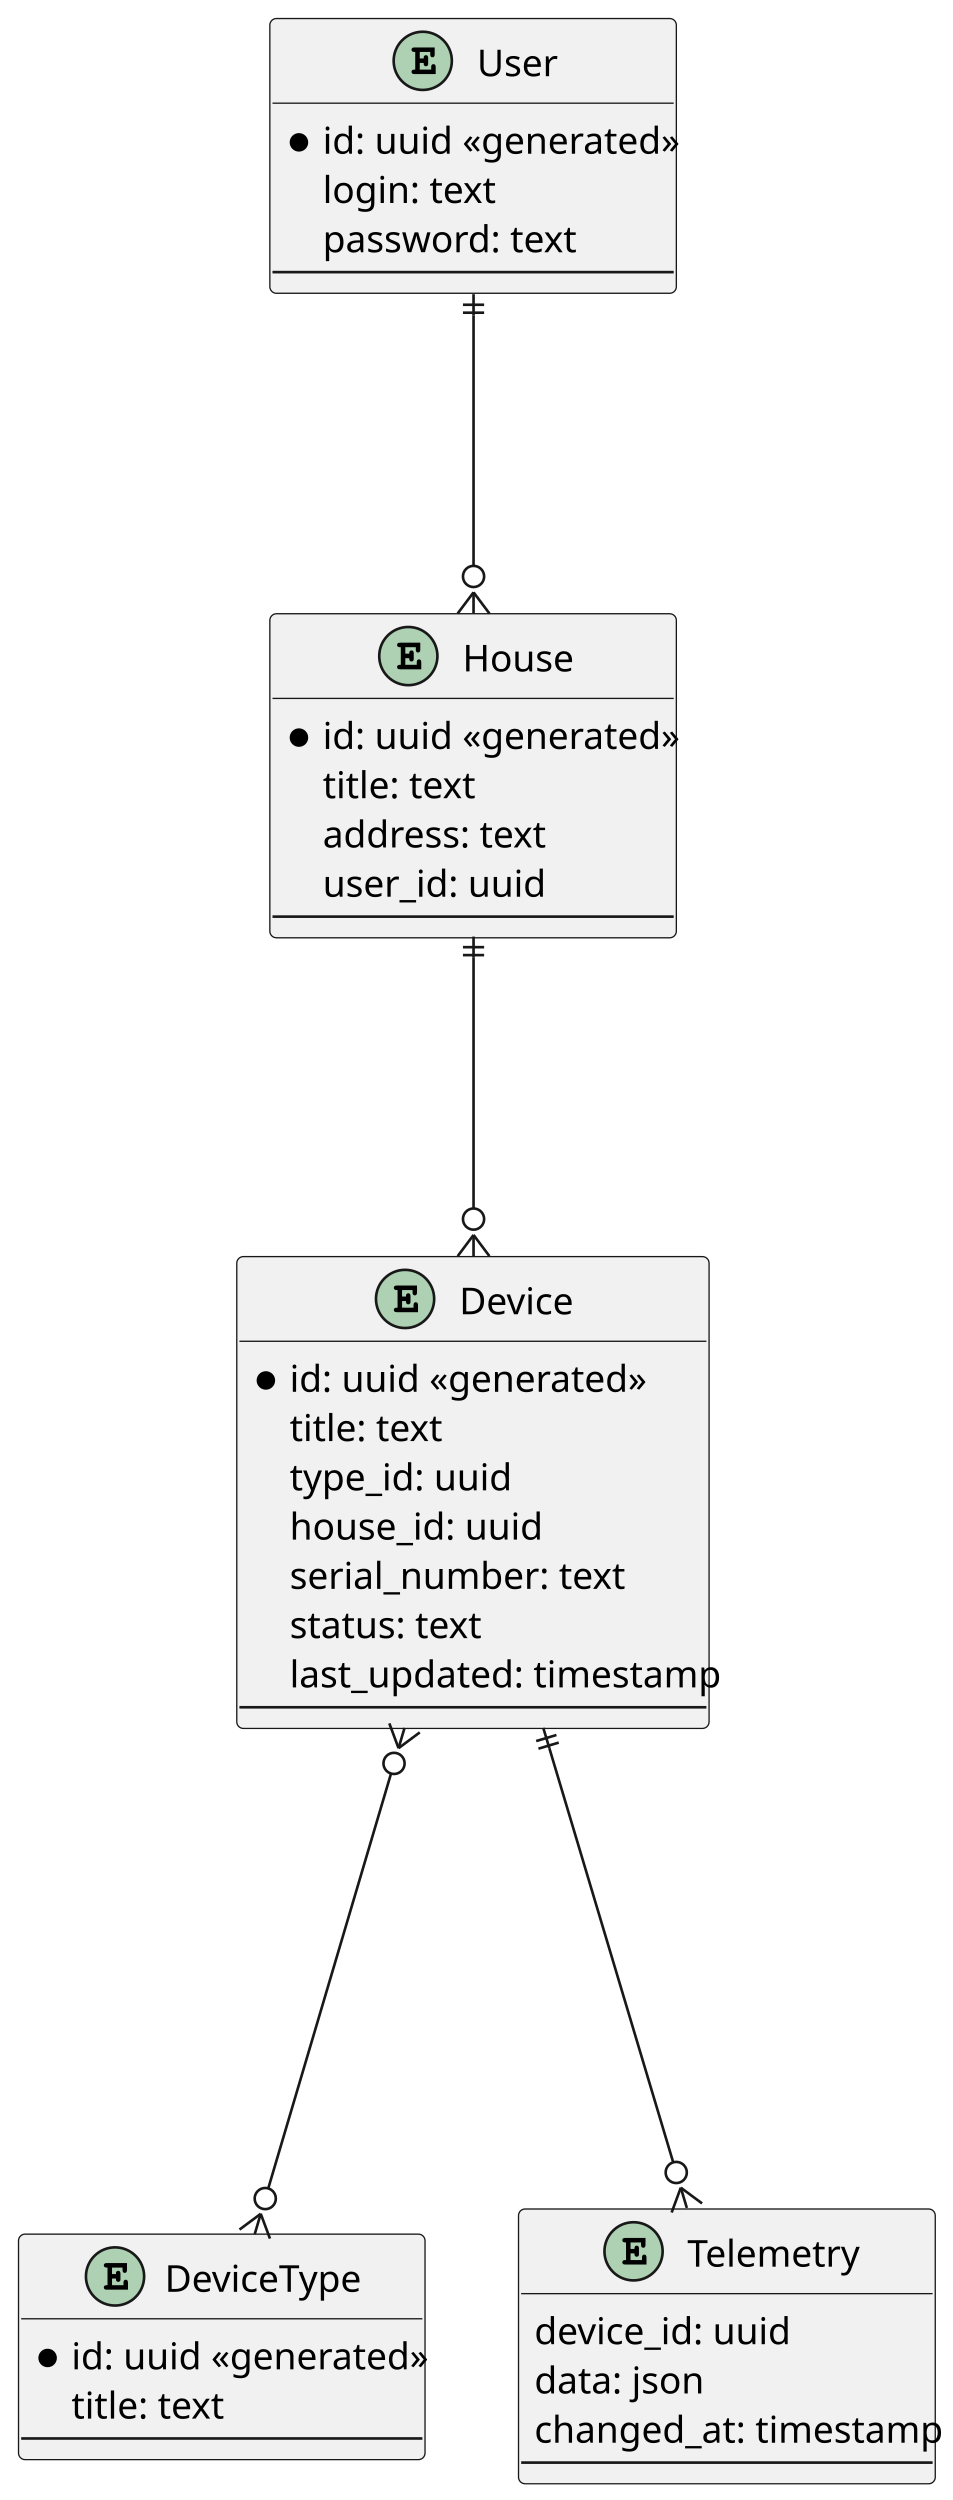
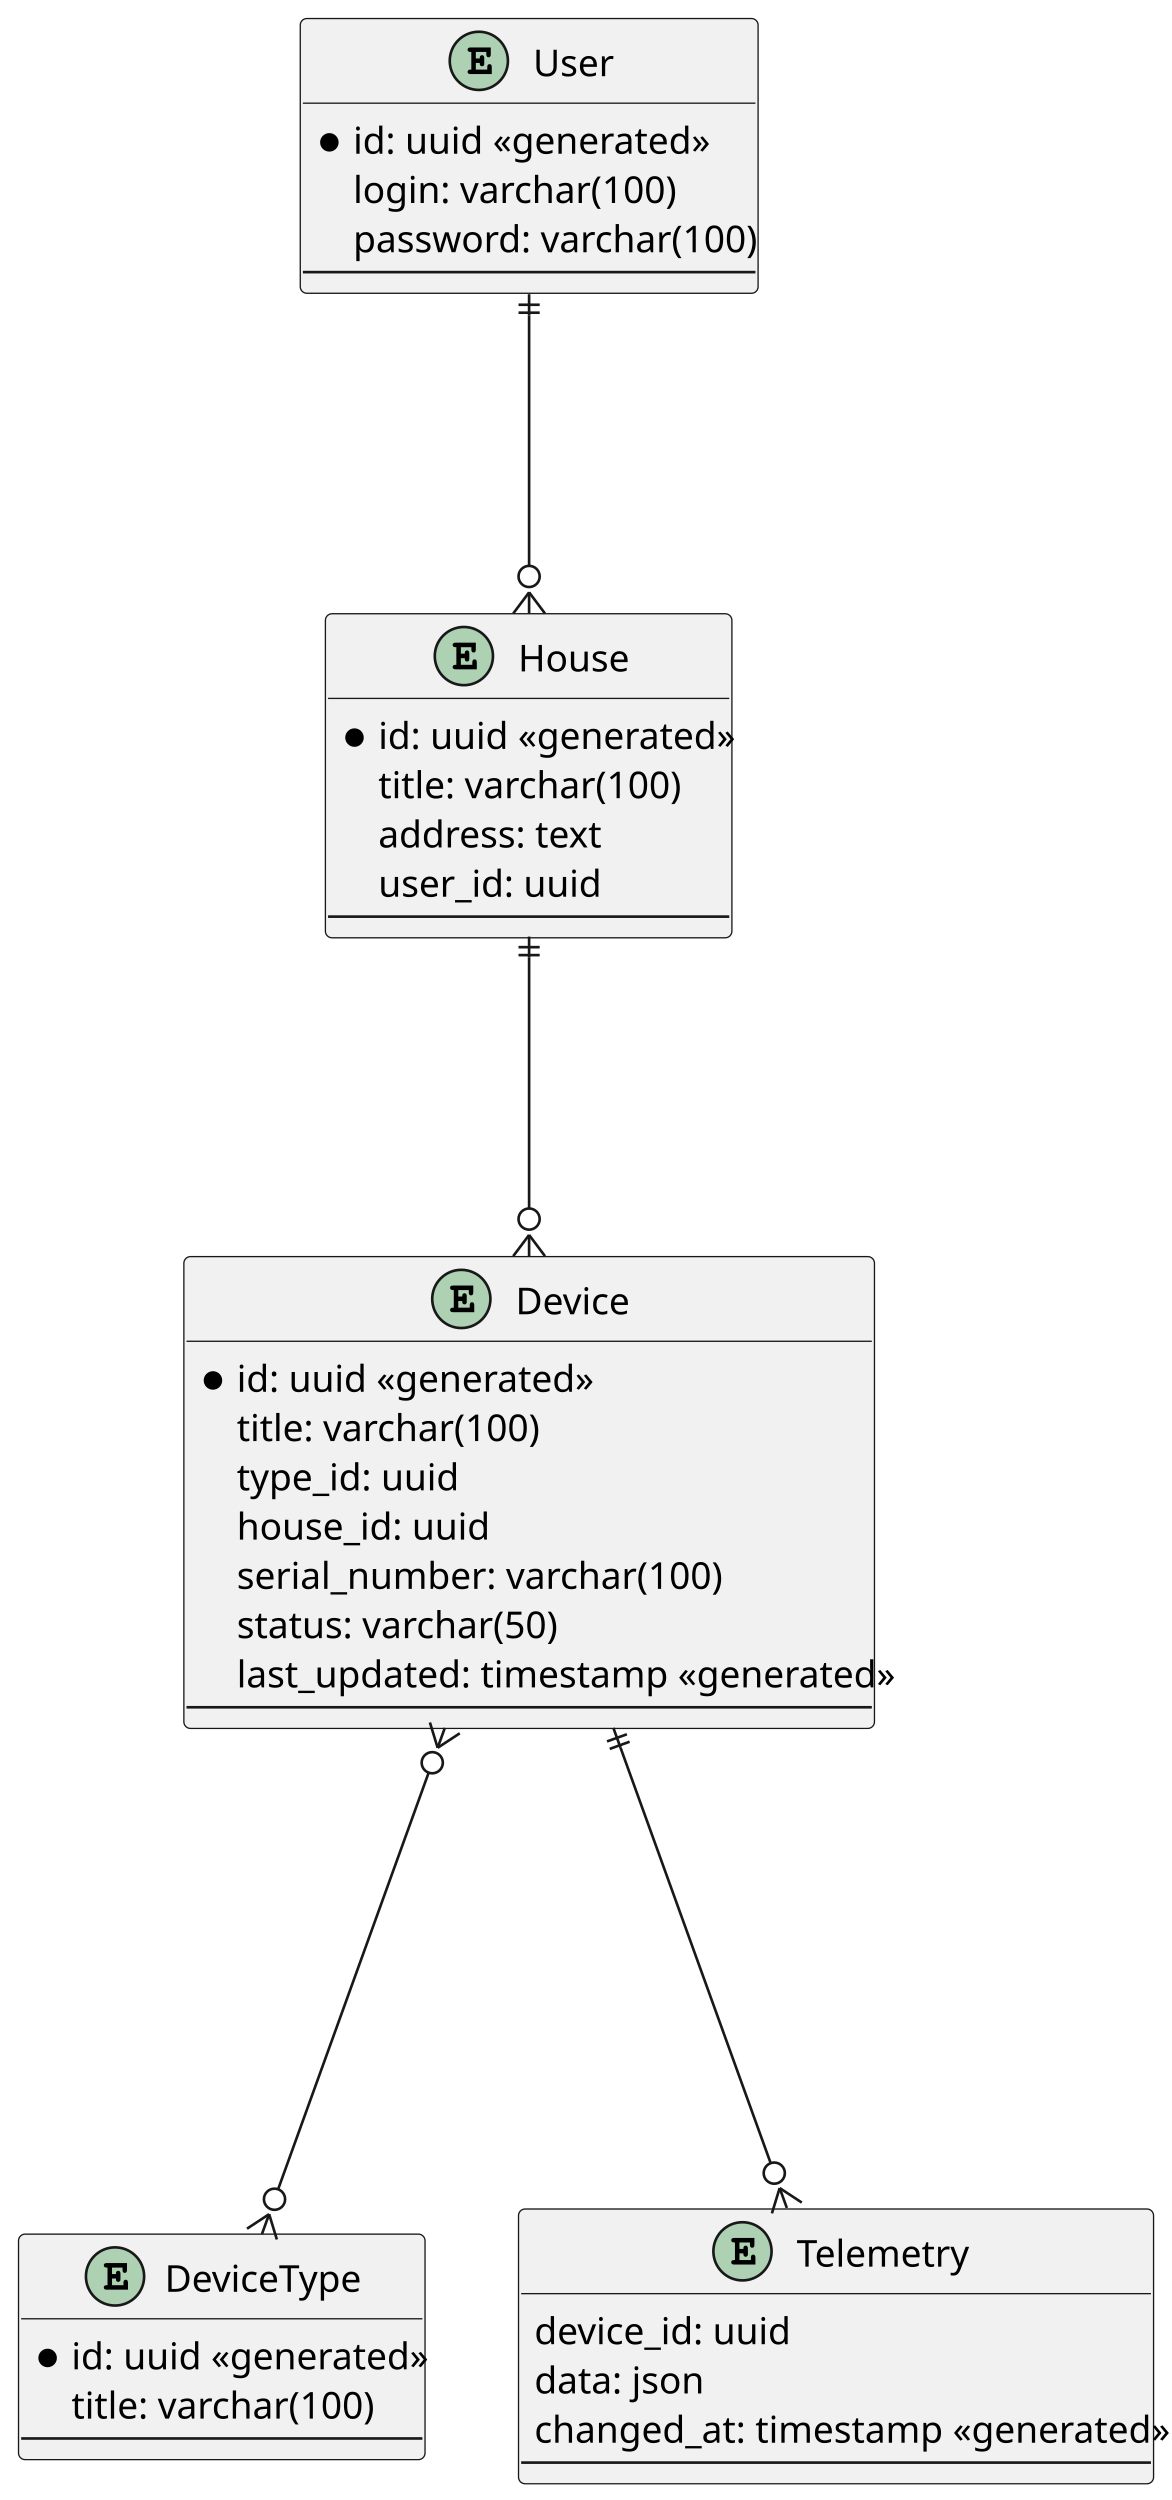
- <svg xmlns="http://www.w3.org/2000/svg" contentStyleType="text/css" height="945px" preserveAspectRatio="none" style="width:360px;height:945px;background:#FFFFFF;" version="1.1" viewBox="0 0 360 945" width="360px" zoomAndPan="magnify">
+ <svg xmlns="http://www.w3.org/2000/svg" contentStyleType="text/css" height="945px" preserveAspectRatio="none" style="width:443px;height:945px;background:#FFFFFF;" version="1.1" viewBox="0 0 443 945" width="443px" zoomAndPan="magnify">
  <defs />
  <g>
    <g id="elem_User">
-       <rect codeLine="2" fill="#F1F1F1" height="103.863" id="User" rx="2.5" ry="2.5" style="stroke:#181818;stroke-width:0.5;" width="153.661" x="102" y="7" />
-       <ellipse cx="159.801" cy="23" fill="#ADD1B2" rx="11" ry="11" style="stroke:#181818;stroke-width:1.0;" />
-       <path d="M158.661,23.797 L158.661,26.297 L162.989,26.297 L162.989,25.375 Q162.989,24.766 163.223,24.5 Q163.473,24.234 163.848,24.234 Q164.223,24.234 164.458,24.5 Q164.692,24.766 164.692,25.375 L164.692,28 L156.692,28 Q156.067,28 155.801,27.766 Q155.551,27.531 155.551,27.141 Q155.551,26.766 155.817,26.531 Q156.083,26.297 156.692,26.297 L156.958,26.297 L156.958,19.641 L156.692,19.641 Q156.067,19.641 155.801,19.406 Q155.551,19.172 155.551,18.781 Q155.551,18.406 155.801,18.172 Q156.067,17.938 156.692,17.938 L164.317,17.938 L164.317,20.531 Q164.317,21.141 164.083,21.406 Q163.864,21.656 163.473,21.656 Q163.098,21.656 162.864,21.406 Q162.629,21.141 162.629,20.531 L162.629,19.641 L158.661,19.641 L158.661,22.094 L160.145,22.094 Q160.145,21.438 160.27,21.25 Q160.536,20.844 161.004,20.844 Q161.379,20.844 161.614,21.109 Q161.848,21.359 161.848,21.969 L161.848,23.938 Q161.848,24.484 161.723,24.672 Q161.458,25.062 161.004,25.062 Q160.536,25.062 160.27,24.656 Q160.145,24.469 160.145,23.797 L158.661,23.797 Z " fill="#000000" />
-       <text fill="#000000" font-family="sans-serif" font-size="14" lengthAdjust="spacing" textLength="29.559" x="180.301" y="28.797">User</text>
-       <line style="stroke:#181818;stroke-width:0.5;" x1="103" x2="254.661" y1="39" y2="39" />
-       <ellipse cx="113" cy="53.81" fill="#000000" rx="3" ry="3" style="stroke:#000000;stroke-width:1.0;" />
-       <text fill="#000000" font-family="sans-serif" font-size="14" lengthAdjust="spacing" textLength="127.661" x="122" y="58.107">id: uuid «generated»</text>
-       <text fill="#000000" font-family="sans-serif" font-size="14" lengthAdjust="spacing" textLength="59.924" x="122" y="76.728">login: text</text>
-       <text fill="#000000" font-family="sans-serif" font-size="14" lengthAdjust="spacing" textLength="90.262" x="122" y="95.35">password: text</text>
-       <line style="stroke:#181818;stroke-width:1.0;" x1="103" x2="254.661" y1="102.863" y2="102.863" />
+       <rect codeLine="2" fill="#F1F1F1" height="103.863" id="User" rx="2.5" ry="2.5" style="stroke:#181818;stroke-width:0.5;" width="173.061" x="113.5" y="7" />
+       <ellipse cx="181.001" cy="23" fill="#ADD1B2" rx="11" ry="11" style="stroke:#181818;stroke-width:1.0;" />
+       <path d="M179.861,23.797 L179.861,26.297 L184.189,26.297 L184.189,25.375 Q184.189,24.766 184.423,24.5 Q184.673,24.234 185.048,24.234 Q185.423,24.234 185.658,24.5 Q185.892,24.766 185.892,25.375 L185.892,28 L177.892,28 Q177.267,28 177.001,27.766 Q176.751,27.531 176.751,27.141 Q176.751,26.766 177.017,26.531 Q177.283,26.297 177.892,26.297 L178.158,26.297 L178.158,19.641 L177.892,19.641 Q177.267,19.641 177.001,19.406 Q176.751,19.172 176.751,18.781 Q176.751,18.406 177.001,18.172 Q177.267,17.938 177.892,17.938 L185.517,17.938 L185.517,20.531 Q185.517,21.141 185.283,21.406 Q185.064,21.656 184.673,21.656 Q184.298,21.656 184.064,21.406 Q183.83,21.141 183.83,20.531 L183.83,19.641 L179.861,19.641 L179.861,22.094 L181.345,22.094 Q181.345,21.438 181.47,21.25 Q181.736,20.844 182.205,20.844 Q182.58,20.844 182.814,21.109 Q183.048,21.359 183.048,21.969 L183.048,23.938 Q183.048,24.484 182.923,24.672 Q182.658,25.062 182.205,25.062 Q181.736,25.062 181.47,24.656 Q181.345,24.469 181.345,23.797 L179.861,23.797 Z " fill="#000000" />
+       <text fill="#000000" font-family="sans-serif" font-size="14" lengthAdjust="spacing" textLength="29.559" x="201.501" y="28.797">User</text>
+       <line style="stroke:#181818;stroke-width:0.5;" x1="114.5" x2="285.562" y1="39" y2="39" />
+       <ellipse cx="124.5" cy="53.81" fill="#000000" rx="3" ry="3" style="stroke:#000000;stroke-width:1.0;" />
+       <text fill="#000000" font-family="sans-serif" font-size="14" lengthAdjust="spacing" textLength="127.661" x="133.5" y="58.107">id: uuid «generated»</text>
+       <text fill="#000000" font-family="sans-serif" font-size="14" lengthAdjust="spacing" textLength="116.724" x="133.5" y="76.728">login: varchar(100)</text>
+       <text fill="#000000" font-family="sans-serif" font-size="14" lengthAdjust="spacing" textLength="147.061" x="133.5" y="95.35">password: varchar(100)</text>
+       <line style="stroke:#181818;stroke-width:1.0;" x1="114.5" x2="285.562" y1="102.863" y2="102.863" />
    </g>
    <g id="elem_House">
-       <rect codeLine="9" fill="#F1F1F1" height="122.484" id="House" rx="2.5" ry="2.5" style="stroke:#181818;stroke-width:0.5;" width="153.661" x="102" y="232" />
-       <ellipse cx="154.346" cy="248" fill="#ADD1B2" rx="11" ry="11" style="stroke:#181818;stroke-width:1.0;" />
-       <path d="M153.206,248.797 L153.206,251.297 L157.534,251.297 L157.534,250.375 Q157.534,249.766 157.768,249.5 Q158.018,249.234 158.393,249.234 Q158.768,249.234 159.002,249.5 Q159.237,249.766 159.237,250.375 L159.237,253 L151.237,253 Q150.612,253 150.346,252.766 Q150.096,252.531 150.096,252.141 Q150.096,251.766 150.362,251.531 Q150.627,251.297 151.237,251.297 L151.502,251.297 L151.502,244.641 L151.237,244.641 Q150.612,244.641 150.346,244.406 Q150.096,244.172 150.096,243.781 Q150.096,243.406 150.346,243.172 Q150.612,242.938 151.237,242.938 L158.862,242.938 L158.862,245.531 Q158.862,246.141 158.627,246.406 Q158.409,246.656 158.018,246.656 Q157.643,246.656 157.409,246.406 Q157.174,246.141 157.174,245.531 L157.174,244.641 L153.206,244.641 L153.206,247.094 L154.69,247.094 Q154.69,246.438 154.815,246.25 Q155.081,245.844 155.549,245.844 Q155.924,245.844 156.159,246.109 Q156.393,246.359 156.393,246.969 L156.393,248.938 Q156.393,249.484 156.268,249.672 Q156.002,250.062 155.549,250.062 Q155.081,250.062 154.815,249.656 Q154.69,249.469 154.69,248.797 L153.206,248.797 Z " fill="#000000" />
-       <text fill="#000000" font-family="sans-serif" font-size="14" lengthAdjust="spacing" textLength="40.469" x="174.846" y="253.797">House</text>
-       <line style="stroke:#181818;stroke-width:0.5;" x1="103" x2="254.661" y1="264" y2="264" />
-       <ellipse cx="113" cy="278.81" fill="#000000" rx="3" ry="3" style="stroke:#000000;stroke-width:1.0;" />
-       <text fill="#000000" font-family="sans-serif" font-size="14" lengthAdjust="spacing" textLength="127.661" x="122" y="283.107">id: uuid «generated»</text>
-       <text fill="#000000" font-family="sans-serif" font-size="14" lengthAdjust="spacing" textLength="52.131" x="122" y="301.728">title: text</text>
-       <text fill="#000000" font-family="sans-serif" font-size="14" lengthAdjust="spacing" textLength="80.151" x="122" y="320.35">address: text</text>
-       <text fill="#000000" font-family="sans-serif" font-size="14" lengthAdjust="spacing" textLength="80.165" x="122" y="338.971">user_id: uuid</text>
-       <line style="stroke:#181818;stroke-width:1.0;" x1="103" x2="254.661" y1="346.484" y2="346.484" />
+       <rect codeLine="9" fill="#F1F1F1" height="122.484" id="House" rx="2.5" ry="2.5" style="stroke:#181818;stroke-width:0.5;" width="153.661" x="123" y="232" />
+       <ellipse cx="175.346" cy="248" fill="#ADD1B2" rx="11" ry="11" style="stroke:#181818;stroke-width:1.0;" />
+       <path d="M174.206,248.797 L174.206,251.297 L178.534,251.297 L178.534,250.375 Q178.534,249.766 178.768,249.5 Q179.018,249.234 179.393,249.234 Q179.768,249.234 180.002,249.5 Q180.237,249.766 180.237,250.375 L180.237,253 L172.237,253 Q171.612,253 171.346,252.766 Q171.096,252.531 171.096,252.141 Q171.096,251.766 171.362,251.531 Q171.627,251.297 172.237,251.297 L172.502,251.297 L172.502,244.641 L172.237,244.641 Q171.612,244.641 171.346,244.406 Q171.096,244.172 171.096,243.781 Q171.096,243.406 171.346,243.172 Q171.612,242.938 172.237,242.938 L179.862,242.938 L179.862,245.531 Q179.862,246.141 179.627,246.406 Q179.409,246.656 179.018,246.656 Q178.643,246.656 178.409,246.406 Q178.174,246.141 178.174,245.531 L178.174,244.641 L174.206,244.641 L174.206,247.094 L175.69,247.094 Q175.69,246.438 175.815,246.25 Q176.081,245.844 176.549,245.844 Q176.924,245.844 177.159,246.109 Q177.393,246.359 177.393,246.969 L177.393,248.938 Q177.393,249.484 177.268,249.672 Q177.002,250.062 176.549,250.062 Q176.081,250.062 175.815,249.656 Q175.69,249.469 175.69,248.797 L174.206,248.797 Z " fill="#000000" />
+       <text fill="#000000" font-family="sans-serif" font-size="14" lengthAdjust="spacing" textLength="40.469" x="195.846" y="253.797">House</text>
+       <line style="stroke:#181818;stroke-width:0.5;" x1="124" x2="275.661" y1="264" y2="264" />
+       <ellipse cx="134" cy="278.81" fill="#000000" rx="3" ry="3" style="stroke:#000000;stroke-width:1.0;" />
+       <text fill="#000000" font-family="sans-serif" font-size="14" lengthAdjust="spacing" textLength="127.661" x="143" y="283.107">id: uuid «generated»</text>
+       <text fill="#000000" font-family="sans-serif" font-size="14" lengthAdjust="spacing" textLength="108.931" x="143" y="301.728">title: varchar(100)</text>
+       <text fill="#000000" font-family="sans-serif" font-size="14" lengthAdjust="spacing" textLength="80.151" x="143" y="320.35">address: text</text>
+       <text fill="#000000" font-family="sans-serif" font-size="14" lengthAdjust="spacing" textLength="80.165" x="143" y="338.971">user_id: uuid</text>
+       <line style="stroke:#181818;stroke-width:1.0;" x1="124" x2="275.661" y1="346.484" y2="346.484" />
    </g>
    <g id="elem_Device">
-       <rect codeLine="17" fill="#F1F1F1" height="178.348" id="Device" rx="2.5" ry="2.5" style="stroke:#181818;stroke-width:0.5;" width="178.53" x="89.5" y="475" />
-       <ellipse cx="153.119" cy="491" fill="#ADD1B2" rx="11" ry="11" style="stroke:#181818;stroke-width:1.0;" />
-       <path d="M151.978,491.797 L151.978,494.297 L156.306,494.297 L156.306,493.375 Q156.306,492.766 156.541,492.5 Q156.791,492.234 157.166,492.234 Q157.541,492.234 157.775,492.5 Q158.009,492.766 158.009,493.375 L158.009,496 L150.009,496 Q149.384,496 149.119,495.766 Q148.869,495.531 148.869,495.141 Q148.869,494.766 149.134,494.531 Q149.4,494.297 150.009,494.297 L150.275,494.297 L150.275,487.641 L150.009,487.641 Q149.384,487.641 149.119,487.406 Q148.869,487.172 148.869,486.781 Q148.869,486.406 149.119,486.172 Q149.384,485.938 150.009,485.938 L157.634,485.938 L157.634,488.531 Q157.634,489.141 157.4,489.406 Q157.181,489.656 156.791,489.656 Q156.416,489.656 156.181,489.406 Q155.947,489.141 155.947,488.531 L155.947,487.641 L151.978,487.641 L151.978,490.094 L153.462,490.094 Q153.462,489.438 153.587,489.25 Q153.853,488.844 154.322,488.844 Q154.697,488.844 154.931,489.109 Q155.166,489.359 155.166,489.969 L155.166,491.938 Q155.166,492.484 155.041,492.672 Q154.775,493.062 154.322,493.062 Q153.853,493.062 153.587,492.656 Q153.462,492.469 153.462,491.797 L151.978,491.797 Z " fill="#000000" />
-       <text fill="#000000" font-family="sans-serif" font-size="14" lengthAdjust="spacing" textLength="42.793" x="173.619" y="496.797">Device</text>
-       <line style="stroke:#181818;stroke-width:0.5;" x1="90.5" x2="267.03" y1="507" y2="507" />
-       <ellipse cx="100.5" cy="521.811" fill="#000000" rx="3" ry="3" style="stroke:#000000;stroke-width:1.0;" />
-       <text fill="#000000" font-family="sans-serif" font-size="14" lengthAdjust="spacing" textLength="127.661" x="109.5" y="526.107">id: uuid «generated»</text>
-       <text fill="#000000" font-family="sans-serif" font-size="14" lengthAdjust="spacing" textLength="52.131" x="109.5" y="544.729">title: text</text>
-       <text fill="#000000" font-family="sans-serif" font-size="14" lengthAdjust="spacing" textLength="79.393" x="109.5" y="563.35">type_id: uuid</text>
-       <text fill="#000000" font-family="sans-serif" font-size="14" lengthAdjust="spacing" textLength="91.075" x="109.5" y="581.971">house_id: uuid</text>
-       <text fill="#000000" font-family="sans-serif" font-size="14" lengthAdjust="spacing" textLength="119.055" x="109.5" y="600.592">serial_number: text</text>
-       <text fill="#000000" font-family="sans-serif" font-size="14" lengthAdjust="spacing" textLength="67.696" x="109.5" y="619.213">status: text</text>
-       <text fill="#000000" font-family="sans-serif" font-size="14" lengthAdjust="spacing" textLength="152.53" x="109.5" y="637.834">last_updated: timestamp</text>
-       <line style="stroke:#181818;stroke-width:1.0;" x1="90.5" x2="267.03" y1="645.348" y2="645.348" />
+       <rect codeLine="17" fill="#F1F1F1" height="178.348" id="Device" rx="2.5" ry="2.5" style="stroke:#181818;stroke-width:0.5;" width="261.047" x="69.5" y="475" />
+       <ellipse cx="174.377" cy="491" fill="#ADD1B2" rx="11" ry="11" style="stroke:#181818;stroke-width:1.0;" />
+       <path d="M173.236,491.797 L173.236,494.297 L177.565,494.297 L177.565,493.375 Q177.565,492.766 177.799,492.5 Q178.049,492.234 178.424,492.234 Q178.799,492.234 179.033,492.5 Q179.268,492.766 179.268,493.375 L179.268,496 L171.268,496 Q170.643,496 170.377,495.766 Q170.127,495.531 170.127,495.141 Q170.127,494.766 170.393,494.531 Q170.658,494.297 171.268,494.297 L171.533,494.297 L171.533,487.641 L171.268,487.641 Q170.643,487.641 170.377,487.406 Q170.127,487.172 170.127,486.781 Q170.127,486.406 170.377,486.172 Q170.643,485.938 171.268,485.938 L178.893,485.938 L178.893,488.531 Q178.893,489.141 178.658,489.406 Q178.44,489.656 178.049,489.656 Q177.674,489.656 177.44,489.406 Q177.205,489.141 177.205,488.531 L177.205,487.641 L173.236,487.641 L173.236,490.094 L174.721,490.094 Q174.721,489.438 174.846,489.25 Q175.111,488.844 175.58,488.844 Q175.955,488.844 176.19,489.109 Q176.424,489.359 176.424,489.969 L176.424,491.938 Q176.424,492.484 176.299,492.672 Q176.033,493.062 175.58,493.062 Q175.111,493.062 174.846,492.656 Q174.721,492.469 174.721,491.797 L173.236,491.797 Z " fill="#000000" />
+       <text fill="#000000" font-family="sans-serif" font-size="14" lengthAdjust="spacing" textLength="42.793" x="194.877" y="496.797">Device</text>
+       <line style="stroke:#181818;stroke-width:0.5;" x1="70.5" x2="329.547" y1="507" y2="507" />
+       <ellipse cx="80.5" cy="521.811" fill="#000000" rx="3" ry="3" style="stroke:#000000;stroke-width:1.0;" />
+       <text fill="#000000" font-family="sans-serif" font-size="14" lengthAdjust="spacing" textLength="127.661" x="89.5" y="526.107">id: uuid «generated»</text>
+       <text fill="#000000" font-family="sans-serif" font-size="14" lengthAdjust="spacing" textLength="108.931" x="89.5" y="544.729">title: varchar(100)</text>
+       <text fill="#000000" font-family="sans-serif" font-size="14" lengthAdjust="spacing" textLength="79.393" x="89.5" y="563.35">type_id: uuid</text>
+       <text fill="#000000" font-family="sans-serif" font-size="14" lengthAdjust="spacing" textLength="91.075" x="89.5" y="581.971">house_id: uuid</text>
+       <text fill="#000000" font-family="sans-serif" font-size="14" lengthAdjust="spacing" textLength="175.855" x="89.5" y="600.592">serial_number: varchar(100)</text>
+       <text fill="#000000" font-family="sans-serif" font-size="14" lengthAdjust="spacing" textLength="116.71" x="89.5" y="619.213">status: varchar(50)</text>
+       <text fill="#000000" font-family="sans-serif" font-size="14" lengthAdjust="spacing" textLength="235.047" x="89.5" y="637.834">last_updated: timestamp «generated»</text>
+       <line style="stroke:#181818;stroke-width:1.0;" x1="70.5" x2="329.547" y1="645.348" y2="645.348" />
    </g>
    <g id="elem_DeviceType">
      <rect codeLine="28" fill="#F1F1F1" height="85.242" id="DeviceType" rx="2.5" ry="2.5" style="stroke:#181818;stroke-width:0.5;" width="153.661" x="7" y="844.5" />
      <ellipse cx="43.485" cy="860.5" fill="#ADD1B2" rx="11" ry="11" style="stroke:#181818;stroke-width:1.0;" />
      <path d="M42.344,861.297 L42.344,863.797 L46.672,863.797 L46.672,862.875 Q46.672,862.266 46.907,862 Q47.157,861.734 47.532,861.734 Q47.907,861.734 48.141,862 Q48.376,862.266 48.376,862.875 L48.376,865.5 L40.376,865.5 Q39.751,865.5 39.485,865.266 Q39.235,865.031 39.235,864.641 Q39.235,864.266 39.501,864.031 Q39.766,863.797 40.376,863.797 L40.641,863.797 L40.641,857.141 L40.376,857.141 Q39.751,857.141 39.485,856.906 Q39.235,856.672 39.235,856.281 Q39.235,855.906 39.485,855.672 Q39.751,855.438 40.376,855.438 L48.001,855.438 L48.001,858.031 Q48.001,858.641 47.766,858.906 Q47.547,859.156 47.157,859.156 Q46.782,859.156 46.547,858.906 Q46.313,858.641 46.313,858.031 L46.313,857.141 L42.344,857.141 L42.344,859.594 L43.829,859.594 Q43.829,858.938 43.954,858.75 Q44.219,858.344 44.688,858.344 Q45.063,858.344 45.297,858.609 Q45.532,858.859 45.532,859.469 L45.532,861.438 Q45.532,861.984 45.407,862.172 Q45.141,862.562 44.688,862.562 Q44.219,862.562 43.954,862.156 Q43.829,861.969 43.829,861.297 L42.344,861.297 Z " fill="#000000" />
      <text fill="#000000" font-family="sans-serif" font-size="14" lengthAdjust="spacing" textLength="73.917" x="62.259" y="866.297">DeviceType</text>
      <line style="stroke:#181818;stroke-width:0.5;" x1="8" x2="159.661" y1="876.5" y2="876.5" />
      <ellipse cx="18" cy="891.311" fill="#000000" rx="3" ry="3" style="stroke:#000000;stroke-width:1.0;" />
      <text fill="#000000" font-family="sans-serif" font-size="14" lengthAdjust="spacing" textLength="127.661" x="27" y="895.607">id: uuid «generated»</text>
-       <text fill="#000000" font-family="sans-serif" font-size="14" lengthAdjust="spacing" textLength="52.131" x="27" y="914.229">title: text</text>
+       <text fill="#000000" font-family="sans-serif" font-size="14" lengthAdjust="spacing" textLength="108.931" x="27" y="914.229">title: varchar(100)</text>
      <line style="stroke:#181818;stroke-width:1.0;" x1="8" x2="159.661" y1="921.742" y2="921.742" />
    </g>
    <g id="elem_Telemetry">
-       <rect codeLine="34" fill="#F1F1F1" height="103.863" id="Telemetry" rx="2.5" ry="2.5" style="stroke:#181818;stroke-width:0.5;" width="157.53" x="196" y="835" />
-       <ellipse cx="239.483" cy="851" fill="#ADD1B2" rx="11" ry="11" style="stroke:#181818;stroke-width:1.0;" />
-       <path d="M238.343,851.797 L238.343,854.297 L242.671,854.297 L242.671,853.375 Q242.671,852.766 242.905,852.5 Q243.155,852.234 243.53,852.234 Q243.905,852.234 244.139,852.5 Q244.374,852.766 244.374,853.375 L244.374,856 L236.374,856 Q235.749,856 235.483,855.766 Q235.233,855.531 235.233,855.141 Q235.233,854.766 235.499,854.531 Q235.764,854.297 236.374,854.297 L236.639,854.297 L236.639,847.641 L236.374,847.641 Q235.749,847.641 235.483,847.406 Q235.233,847.172 235.233,846.781 Q235.233,846.406 235.483,846.172 Q235.749,845.938 236.374,845.938 L243.999,845.938 L243.999,848.531 Q243.999,849.141 243.764,849.406 Q243.546,849.656 243.155,849.656 Q242.78,849.656 242.546,849.406 Q242.311,849.141 242.311,848.531 L242.311,847.641 L238.343,847.641 L238.343,850.094 L239.827,850.094 Q239.827,849.438 239.952,849.25 Q240.218,848.844 240.686,848.844 Q241.061,848.844 241.296,849.109 Q241.53,849.359 241.53,849.969 L241.53,851.938 Q241.53,852.484 241.405,852.672 Q241.139,853.062 240.686,853.062 Q240.218,853.062 239.952,852.656 Q239.827,852.469 239.827,851.797 L238.343,851.797 Z " fill="#000000" />
-       <text fill="#000000" font-family="sans-serif" font-size="14" lengthAdjust="spacing" textLength="62.234" x="259.813" y="856.797">Telemetry</text>
-       <line style="stroke:#181818;stroke-width:0.5;" x1="197" x2="352.53" y1="867" y2="867" />
+       <rect codeLine="34" fill="#F1F1F1" height="103.863" id="Telemetry" rx="2.5" ry="2.5" style="stroke:#181818;stroke-width:0.5;" width="240.047" x="196" y="835" />
+       <ellipse cx="280.656" cy="851" fill="#ADD1B2" rx="11" ry="11" style="stroke:#181818;stroke-width:1.0;" />
+       <path d="M279.516,851.797 L279.516,854.297 L283.844,854.297 L283.844,853.375 Q283.844,852.766 284.078,852.5 Q284.328,852.234 284.703,852.234 Q285.078,852.234 285.312,852.5 Q285.547,852.766 285.547,853.375 L285.547,856 L277.547,856 Q276.922,856 276.656,855.766 Q276.406,855.531 276.406,855.141 Q276.406,854.766 276.672,854.531 Q276.938,854.297 277.547,854.297 L277.812,854.297 L277.812,847.641 L277.547,847.641 Q276.922,847.641 276.656,847.406 Q276.406,847.172 276.406,846.781 Q276.406,846.406 276.656,846.172 Q276.922,845.938 277.547,845.938 L285.172,845.938 L285.172,848.531 Q285.172,849.141 284.938,849.406 Q284.719,849.656 284.328,849.656 Q283.953,849.656 283.719,849.406 Q283.484,849.141 283.484,848.531 L283.484,847.641 L279.516,847.641 L279.516,850.094 L281,850.094 Q281,849.438 281.125,849.25 Q281.391,848.844 281.859,848.844 Q282.234,848.844 282.469,849.109 Q282.703,849.359 282.703,849.969 L282.703,851.938 Q282.703,852.484 282.578,852.672 Q282.312,853.062 281.859,853.062 Q281.391,853.062 281.125,852.656 Q281,852.469 281,851.797 L279.516,851.797 Z " fill="#000000" />
+       <text fill="#000000" font-family="sans-serif" font-size="14" lengthAdjust="spacing" textLength="62.234" x="301.156" y="856.797">Telemetry</text>
+       <line style="stroke:#181818;stroke-width:0.5;" x1="197" x2="435.047" y1="867" y2="867" />
      <text fill="#000000" font-family="sans-serif" font-size="14" lengthAdjust="spacing" textLength="93.399" x="202" y="886.107">device_id: uuid</text>
      <text fill="#000000" font-family="sans-serif" font-size="14" lengthAdjust="spacing" textLength="60.71" x="202" y="904.729">data: json</text>
-       <text fill="#000000" font-family="sans-serif" font-size="14" lengthAdjust="spacing" textLength="145.53" x="202" y="923.35">changed_at: timestamp</text>
-       <line style="stroke:#181818;stroke-width:1.0;" x1="197" x2="352.53" y1="930.863" y2="930.863" />
+       <text fill="#000000" font-family="sans-serif" font-size="14" lengthAdjust="spacing" textLength="228.047" x="202" y="923.35">changed_at: timestamp «generated»</text>
+       <line style="stroke:#181818;stroke-width:1.0;" x1="197" x2="435.047" y1="930.863" y2="930.863" />
    </g>
    <g id="link_User_House">
-       <path codeLine="41" d="M179,119.2 C179,154.83 179,176.47 179,213.9 " fill="none" id="User-House" style="stroke:#181818;stroke-width:1.0;" />
-       <line style="stroke:#181818;stroke-width:1.0;" x1="175" x2="183" y1="115.2" y2="115.2" />
-       <line style="stroke:#181818;stroke-width:1.0;" x1="175" x2="183" y1="118.2" y2="118.2" />
-       <line style="stroke:#181818;stroke-width:1.0;" x1="179" x2="179" y1="119.2" y2="111.2" />
-       <line style="stroke:#181818;stroke-width:1.0;" x1="179" x2="185" y1="223.9" y2="231.9" />
-       <line style="stroke:#181818;stroke-width:1.0;" x1="179" x2="173" y1="223.9" y2="231.9" />
-       <line style="stroke:#181818;stroke-width:1.0;" x1="179" x2="179" y1="223.9" y2="231.9" />
-       <ellipse cx="179" cy="217.9" fill="none" rx="4" ry="4" style="stroke:#181818;stroke-width:1.0;" />
+       <path codeLine="41" d="M200,119.2 C200,154.83 200,176.47 200,213.9 " fill="none" id="User-House" style="stroke:#181818;stroke-width:1.0;" />
+       <line style="stroke:#181818;stroke-width:1.0;" x1="196" x2="204" y1="115.2" y2="115.2" />
+       <line style="stroke:#181818;stroke-width:1.0;" x1="196" x2="204" y1="118.2" y2="118.2" />
+       <line style="stroke:#181818;stroke-width:1.0;" x1="200" x2="200" y1="119.2" y2="111.2" />
+       <line style="stroke:#181818;stroke-width:1.0;" x1="200" x2="206" y1="223.9" y2="231.9" />
+       <line style="stroke:#181818;stroke-width:1.0;" x1="200" x2="194" y1="223.9" y2="231.9" />
+       <line style="stroke:#181818;stroke-width:1.0;" x1="200" x2="200" y1="223.9" y2="231.9" />
+       <ellipse cx="200" cy="217.9" fill="none" rx="4" ry="4" style="stroke:#181818;stroke-width:1.0;" />
    </g>
    <g id="link_House_Device">
-       <path codeLine="42" d="M179,362.03 C179,397.57 179,417.24 179,456.81 " fill="none" id="House-Device" style="stroke:#181818;stroke-width:1.0;" />
-       <line style="stroke:#181818;stroke-width:1.0;" x1="175" x2="183" y1="358.03" y2="358.03" />
-       <line style="stroke:#181818;stroke-width:1.0;" x1="175" x2="183" y1="361.03" y2="361.03" />
-       <line style="stroke:#181818;stroke-width:1.0;" x1="179" x2="179" y1="362.03" y2="354.03" />
-       <line style="stroke:#181818;stroke-width:1.0;" x1="179" x2="185" y1="466.81" y2="474.81" />
-       <line style="stroke:#181818;stroke-width:1.0;" x1="179" x2="173" y1="466.81" y2="474.81" />
-       <line style="stroke:#181818;stroke-width:1.0;" x1="179" x2="179" y1="466.81" y2="474.81" />
-       <ellipse cx="179" cy="460.81" fill="none" rx="4" ry="4" style="stroke:#181818;stroke-width:1.0;" />
+       <path codeLine="42" d="M200,362.03 C200,397.57 200,417.24 200,456.81 " fill="none" id="House-Device" style="stroke:#181818;stroke-width:1.0;" />
+       <line style="stroke:#181818;stroke-width:1.0;" x1="196" x2="204" y1="358.03" y2="358.03" />
+       <line style="stroke:#181818;stroke-width:1.0;" x1="196" x2="204" y1="361.03" y2="361.03" />
+       <line style="stroke:#181818;stroke-width:1.0;" x1="200" x2="200" y1="362.03" y2="354.03" />
+       <line style="stroke:#181818;stroke-width:1.0;" x1="200" x2="206" y1="466.81" y2="474.81" />
+       <line style="stroke:#181818;stroke-width:1.0;" x1="200" x2="194" y1="466.81" y2="474.81" />
+       <line style="stroke:#181818;stroke-width:1.0;" x1="200" x2="200" y1="466.81" y2="474.81" />
+       <ellipse cx="200" cy="460.81" fill="none" rx="4" ry="4" style="stroke:#181818;stroke-width:1.0;" />
    </g>
    <g id="link_Device_DeviceType">
-       <path codeLine="43" d="M147.811,670.4 C129.351,732.76 115.659,779.04 101.398,827.22 " fill="none" id="Device-DeviceType" style="stroke:#181818;stroke-width:1.0;" />
-       <line style="stroke:#181818;stroke-width:1.0;" x1="150.649" x2="147.167" y1="660.811" y2="651.437" />
-       <line style="stroke:#181818;stroke-width:1.0;" x1="150.649" x2="158.673" y1="660.811" y2="654.843" />
-       <line style="stroke:#181818;stroke-width:1.0;" x1="150.649" x2="152.92" y1="660.811" y2="653.14" />
-       <ellipse cx="148.946" cy="666.564" fill="none" rx="4" ry="4" style="stroke:#181818;stroke-width:1.0;" />
-       <line style="stroke:#181818;stroke-width:1.0;" x1="98.56" x2="102.043" y1="836.809" y2="846.183" />
-       <line style="stroke:#181818;stroke-width:1.0;" x1="98.56" x2="90.537" y1="836.809" y2="842.777" />
-       <line style="stroke:#181818;stroke-width:1.0;" x1="98.56" x2="96.29" y1="836.809" y2="844.48" />
-       <ellipse cx="100.263" cy="831.056" fill="none" rx="4" ry="4" style="stroke:#181818;stroke-width:1.0;" />
+       <path codeLine="43" d="M162.031,670.068 C139.491,732.428 122.537,779.371 105.127,827.551 " fill="none" id="Device-DeviceType" style="stroke:#181818;stroke-width:1.0;" />
+       <line style="stroke:#181818;stroke-width:1.0;" x1="165.431" x2="162.507" y1="660.664" y2="651.1" />
+       <line style="stroke:#181818;stroke-width:1.0;" x1="165.431" x2="173.793" y1="660.664" y2="655.18" />
+       <line style="stroke:#181818;stroke-width:1.0;" x1="165.431" x2="168.15" y1="660.664" y2="653.14" />
+       <ellipse cx="163.391" cy="666.306" fill="none" rx="4" ry="4" style="stroke:#181818;stroke-width:1.0;" />
+       <line style="stroke:#181818;stroke-width:1.0;" x1="101.729" x2="104.653" y1="836.956" y2="846.519" />
+       <line style="stroke:#181818;stroke-width:1.0;" x1="101.729" x2="93.367" y1="836.956" y2="842.441" />
+       <line style="stroke:#181818;stroke-width:1.0;" x1="101.729" x2="99.01" y1="836.956" y2="844.48" />
+       <ellipse cx="103.768" cy="831.313" fill="none" rx="4" ry="4" style="stroke:#181818;stroke-width:1.0;" />
    </g>
    <g id="link_Device_Telemetry">
-       <path codeLine="44" d="M207.652,660.805 C225.082,719.085 239.872,768.555 254.472,817.365 " fill="none" id="Device-Telemetry" style="stroke:#181818;stroke-width:1.0;" />
-       <line style="stroke:#181818;stroke-width:1.0;" x1="202.674" x2="210.338" y1="658.118" y2="655.826" />
-       <line style="stroke:#181818;stroke-width:1.0;" x1="203.534" x2="211.198" y1="660.993" y2="658.7" />
-       <line style="stroke:#181818;stroke-width:1.0;" x1="207.652" x2="205.36" y1="660.805" y2="653.14" />
-       <line style="stroke:#181818;stroke-width:1.0;" x1="257.337" x2="265.378" y1="826.946" y2="832.891" />
-       <line style="stroke:#181818;stroke-width:1.0;" x1="257.337" x2="253.882" y1="826.946" y2="836.329" />
-       <line style="stroke:#181818;stroke-width:1.0;" x1="257.337" x2="259.63" y1="826.946" y2="834.61" />
-       <ellipse cx="255.618" cy="821.197" fill="none" rx="4" ry="4" style="stroke:#181818;stroke-width:1.0;" />
+       <path codeLine="44" d="M234.569,660.664 C255.629,718.944 273.672,768.872 291.312,817.682 " fill="none" id="Device-Telemetry" style="stroke:#181818;stroke-width:1.0;" />
+       <line style="stroke:#181818;stroke-width:1.0;" x1="229.447" x2="236.971" y1="658.261" y2="655.543" />
+       <line style="stroke:#181818;stroke-width:1.0;" x1="230.467" x2="237.991" y1="661.083" y2="658.364" />
+       <line style="stroke:#181818;stroke-width:1.0;" x1="234.569" x2="231.85" y1="660.664" y2="653.14" />
+       <line style="stroke:#181818;stroke-width:1.0;" x1="294.711" x2="303.073" y1="827.086" y2="832.571" />
+       <line style="stroke:#181818;stroke-width:1.0;" x1="294.711" x2="291.787" y1="827.086" y2="836.649" />
+       <line style="stroke:#181818;stroke-width:1.0;" x1="294.711" x2="297.43" y1="827.086" y2="834.61" />
+       <ellipse cx="292.672" cy="821.443" fill="none" rx="4" ry="4" style="stroke:#181818;stroke-width:1.0;" />
    </g>
  </g>
</svg>
